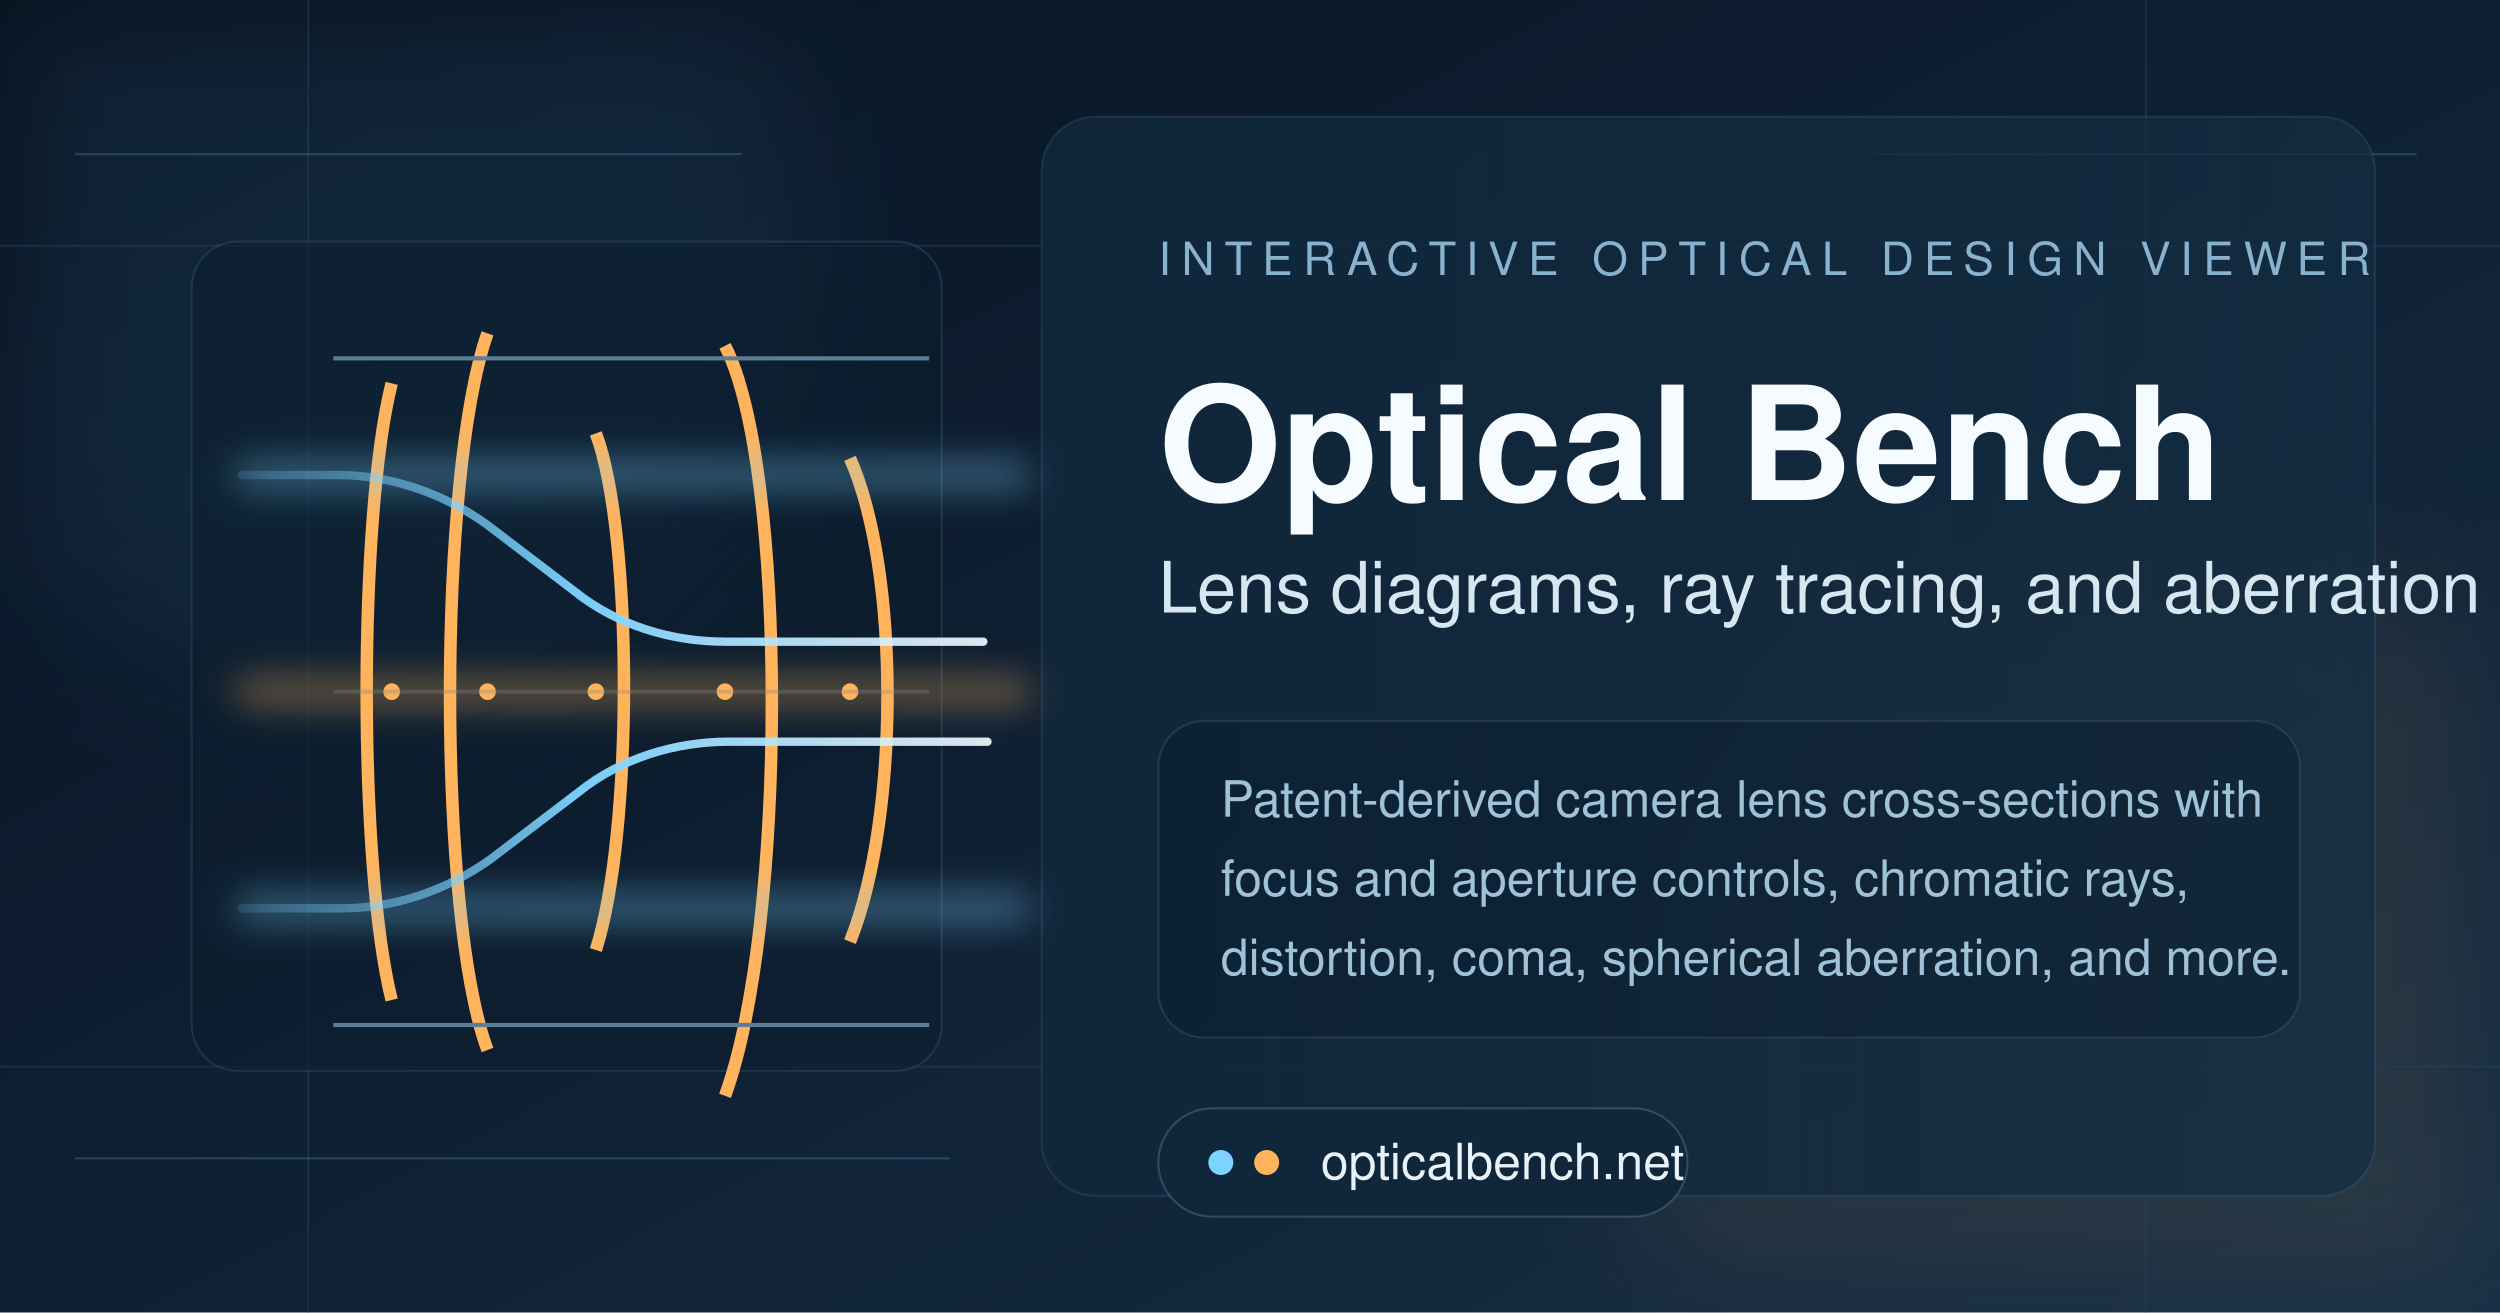
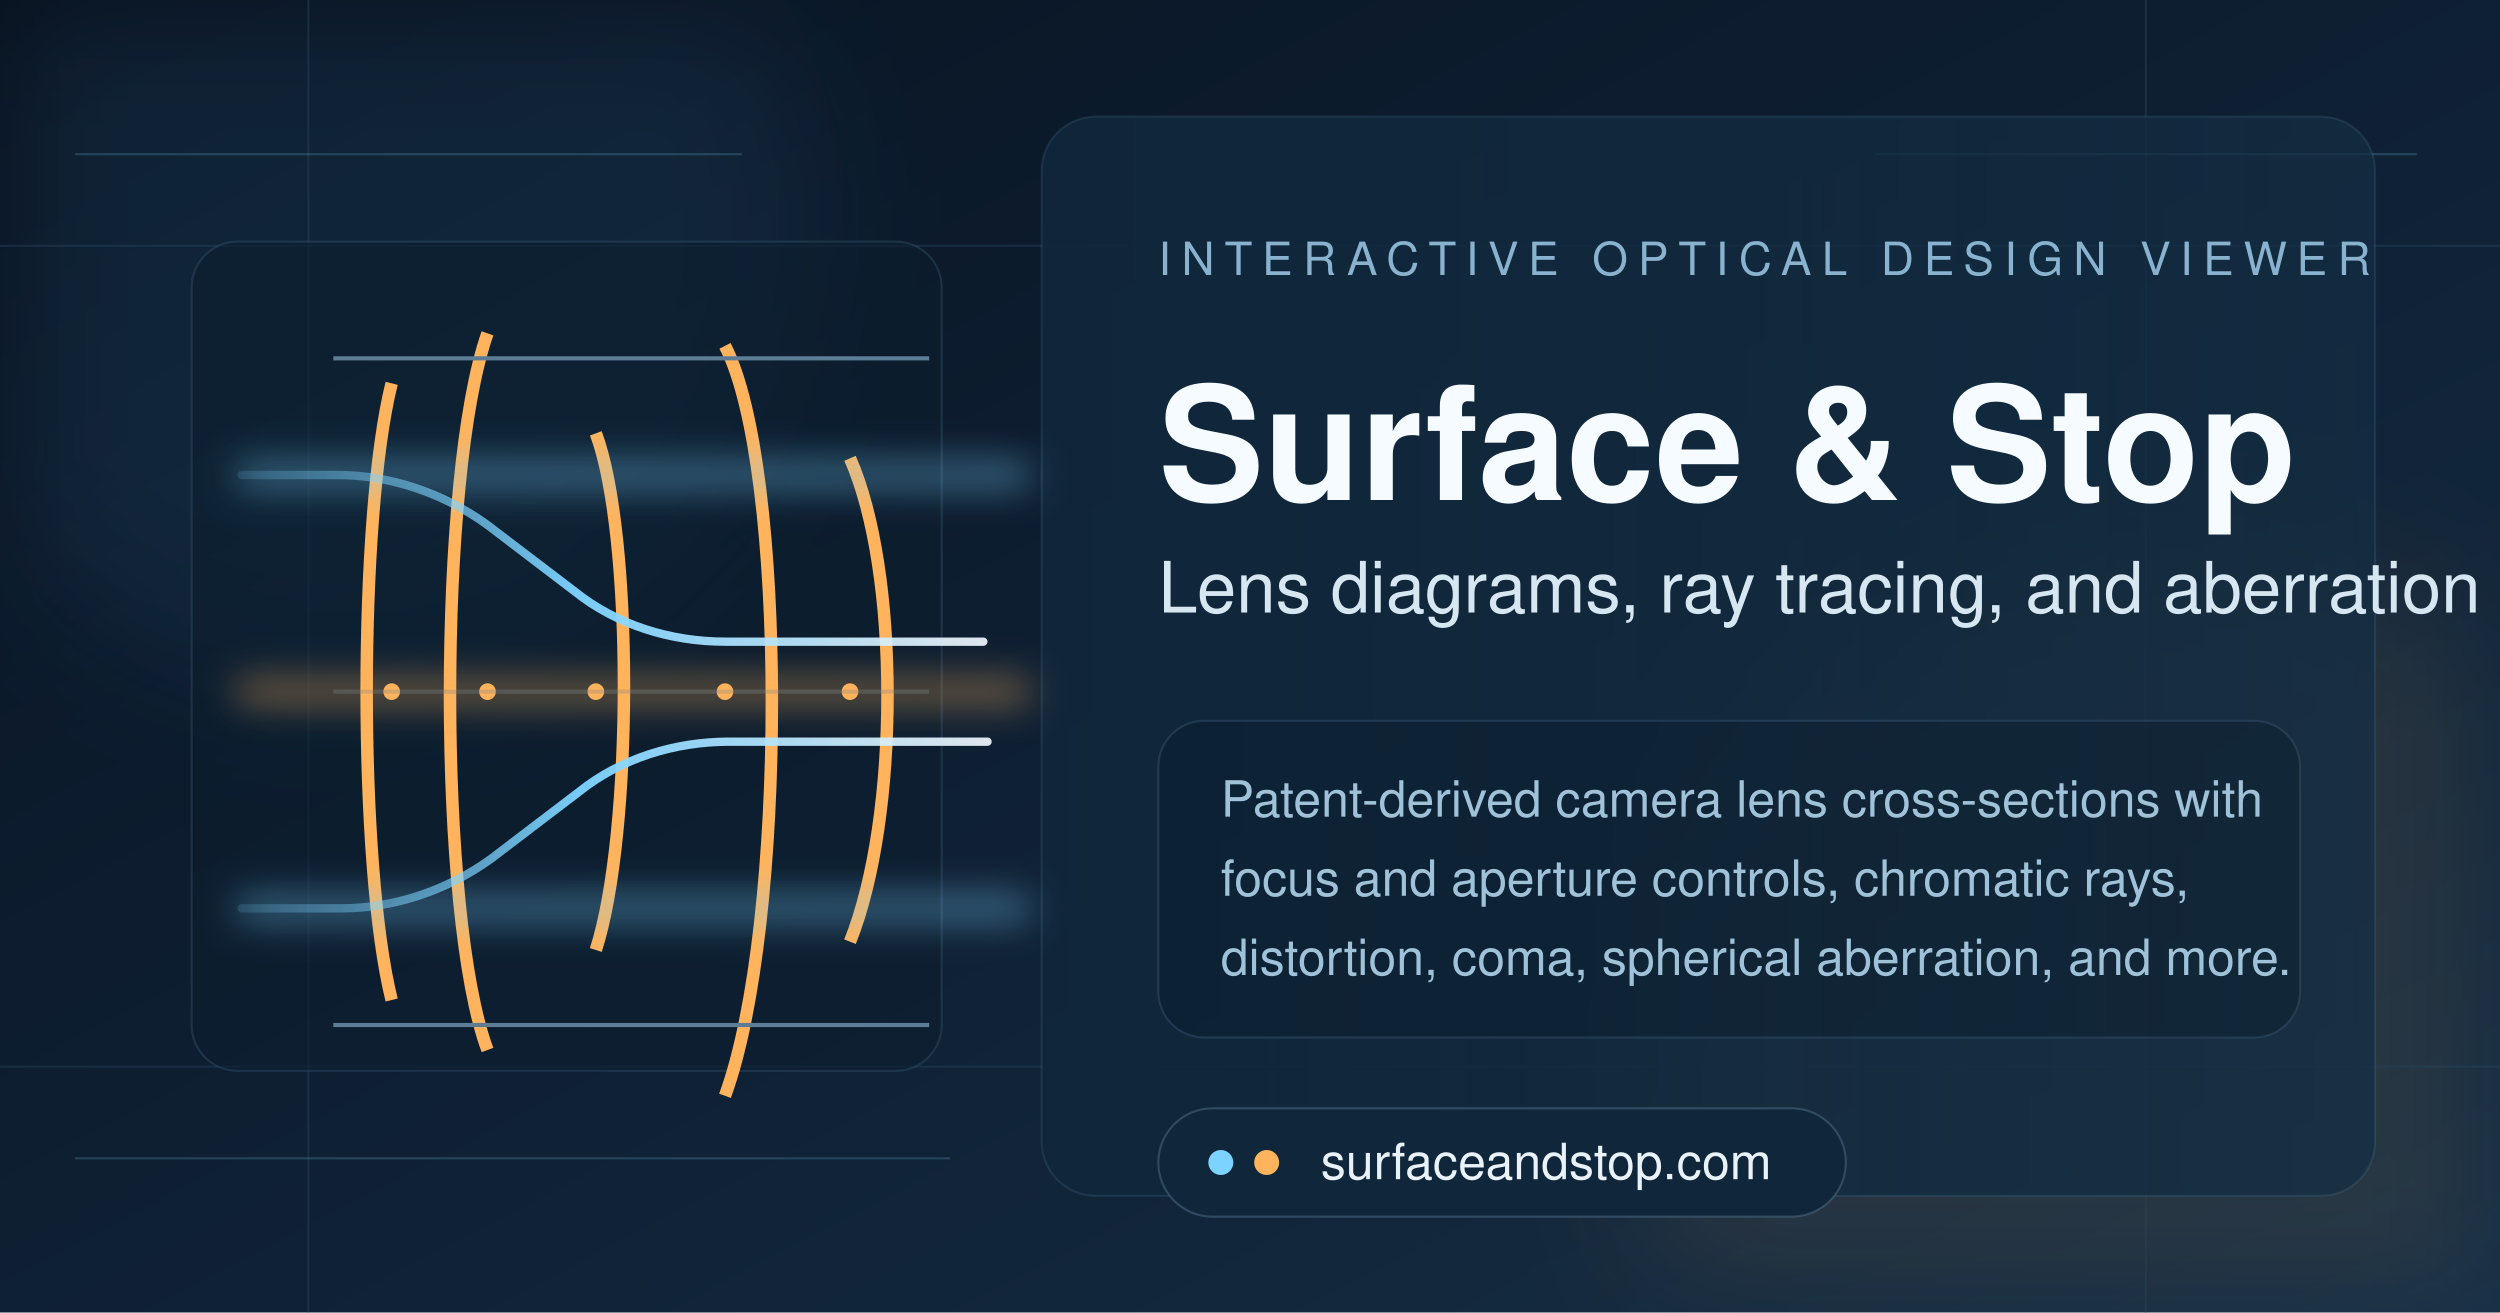
<svg xmlns="http://www.w3.org/2000/svg" width="1200" height="630" viewBox="0 0 1200 630" role="img" aria-labelledby="title desc">
  <defs>
    <linearGradient id="bg" x1="0%" y1="0%" x2="100%" y2="100%">
      <stop offset="0%" stop-color="#081321" />
      <stop offset="55%" stop-color="#0f2135" />
      <stop offset="100%" stop-color="#172f45" />
    </linearGradient>
    <linearGradient id="panel" x1="0%" y1="0%" x2="100%" y2="0%">
      <stop offset="0%" stop-color="#10263a" stop-opacity="0.96" />
      <stop offset="100%" stop-color="#132d42" stop-opacity="0.72" />
    </linearGradient>
    <linearGradient id="rayBlue" x1="0%" y1="0%" x2="100%" y2="0%">
      <stop offset="0%" stop-color="#7cd3ff" stop-opacity="0.15" />
      <stop offset="45%" stop-color="#7cd3ff" stop-opacity="0.96" />
      <stop offset="100%" stop-color="#f0f8ff" stop-opacity="0.92" />
    </linearGradient>
    <linearGradient id="rayAmber" x1="0%" y1="0%" x2="100%" y2="0%">
      <stop offset="0%" stop-color="#ffb35c" stop-opacity="0.15" />
      <stop offset="45%" stop-color="#ffb35c" stop-opacity="0.94" />
      <stop offset="100%" stop-color="#ffe3b5" stop-opacity="0.9" />
    </linearGradient>
    <filter id="softGlow" x="-50%" y="-50%" width="200%" height="200%">
      <feGaussianBlur stdDeviation="9" />
    </filter>
    <filter id="bigGlow" x="-50%" y="-50%" width="200%" height="200%">
      <feGaussianBlur stdDeviation="34" />
    </filter>
  </defs>
  <rect width="1200" height="630" fill="url(#bg)" />
  <circle cx="170" cy="110" r="220" fill="#5fc6ff" fill-opacity="0.08" filter="url(#bigGlow)" />
  <circle cx="1040" cy="520" r="260" fill="#ffb35c" fill-opacity="0.08" filter="url(#bigGlow)" />
  <g stroke="#26435c" stroke-opacity="0.45" stroke-width="1">
    <path d="M0 118h1200" />
    <path d="M0 512h1200" />
    <path d="M148 0v630" />
    <path d="M1030 0v630" />
  </g>
  <g opacity="0.2" stroke="#7cd3ff" stroke-width="1">
    <path d="M36 74h320" />
    <path d="M36 556h420" />
    <path d="M900 74h260" />
  </g>
  <rect x="500" y="56" width="640" height="518" rx="26" fill="url(#panel)" stroke="#5c87a8" stroke-opacity="0.18" />
  <g transform="translate(92 116)">
    <rect x="0" y="0" width="360" height="398" rx="22" fill="#0b1d2d" fill-opacity="0.56" stroke="#33526d" stroke-opacity="0.42" />
    <g transform="translate(34 28)">
      <g fill="none" stroke="#ffb35c" stroke-width="6">
        <path d="M62 40c-16 64-16 232 0 296" />
        <path d="M108 16c-24 68-24 280 0 344" />
        <path d="M160 64c18 48 18 192 0 248" />
        <path d="M222 22c30 58 30 278 0 360" />
        <path d="M282 76c24 54 24 172 0 232" />
      </g>
      <g fill="#ffb35c">
        <circle cx="62" cy="188" r="4" />
        <circle cx="108" cy="188" r="4" />
        <circle cx="160" cy="188" r="4" />
        <circle cx="222" cy="188" r="4" />
        <circle cx="282" cy="188" r="4" />
      </g>
      <g fill="none" stroke="#5d7c95" stroke-width="2">
        <path d="M34 28h286" />
        <path d="M34 348h286" />
        <path d="M34 188h286" stroke-opacity="0.32" />
      </g>
      <g fill="none" stroke-linecap="round" stroke-width="4">
        <path d="M-10 84h46c24 0 50 8 72 24l42 32c20 16 46 24 72 24h124" stroke="url(#rayBlue)" />
        <path d="M-10 188h66c28 0 54 0 82 0h226" stroke="url(#rayAmber)" />
        <path d="M-10 292h48c24 0 50-8 72-24l42-32c20-16 46-24 72-24h124" stroke="url(#rayBlue)" />
      </g>
      <g stroke-linecap="round" stroke-width="10" opacity="0.55" filter="url(#softGlow)">
        <path d="M-8 84h372" stroke="#7cd3ff" />
        <path d="M-8 188h372" stroke="#ffb35c" />
        <path d="M-8 292h372" stroke="#7cd3ff" />
      </g>
    </g>
  </g>
  <g transform="translate(556 132)" fill="#f5fbff">
    <text x="0" y="0" font-size="22" font-family="Helvetica, Arial, sans-serif" letter-spacing="5" fill="#89b2cf">
      INTERACTIVE OPTICAL DESIGN VIEWER
    </text>
    <text x="0" y="108" font-size="76" font-weight="700" font-family="Helvetica, Arial, sans-serif">
-       Optical Bench
+       Surface &amp; Stop
    </text>
    <text x="0" y="162" font-size="34" font-family="Helvetica, Arial, sans-serif" fill="#d7e7f2">
      Lens diagrams, ray tracing, and aberration analysis
    </text>
    <g transform="translate(0 214)">
      <rect width="548" height="152" rx="22" fill="#0b1d2d" fill-opacity="0.44" stroke="#34526c" stroke-opacity="0.48" />
      <text x="30" y="46" font-size="24" font-family="Helvetica, Arial, sans-serif" fill="#9fc2d9">
        Patent-derived camera lens cross-sections with
      </text>
      <text x="30" y="84" font-size="24" font-family="Helvetica, Arial, sans-serif" fill="#9fc2d9">
        focus and aperture controls, chromatic rays,
      </text>
      <text x="30" y="122" font-size="24" font-family="Helvetica, Arial, sans-serif" fill="#9fc2d9">
        distortion, coma, spherical aberration, and more.
      </text>
    </g>
    <g transform="translate(0 400)">
-       <rect width="254" height="52" rx="26" fill="#10263a" stroke="#4d6c86" stroke-opacity="0.52" />
+       <rect width="330" height="52" rx="26" fill="#10263a" stroke="#4d6c86" stroke-opacity="0.52" />
      <circle cx="30" cy="26" r="6" fill="#7cd3ff" />
      <circle cx="52" cy="26" r="6" fill="#ffb35c" />
      <text x="78" y="34" font-size="24" font-family="Helvetica, Arial, sans-serif" fill="#e8f2f8">
-         opticalbench.net
+         surfaceandstop.com
      </text>
    </g>
  </g>
</svg>
